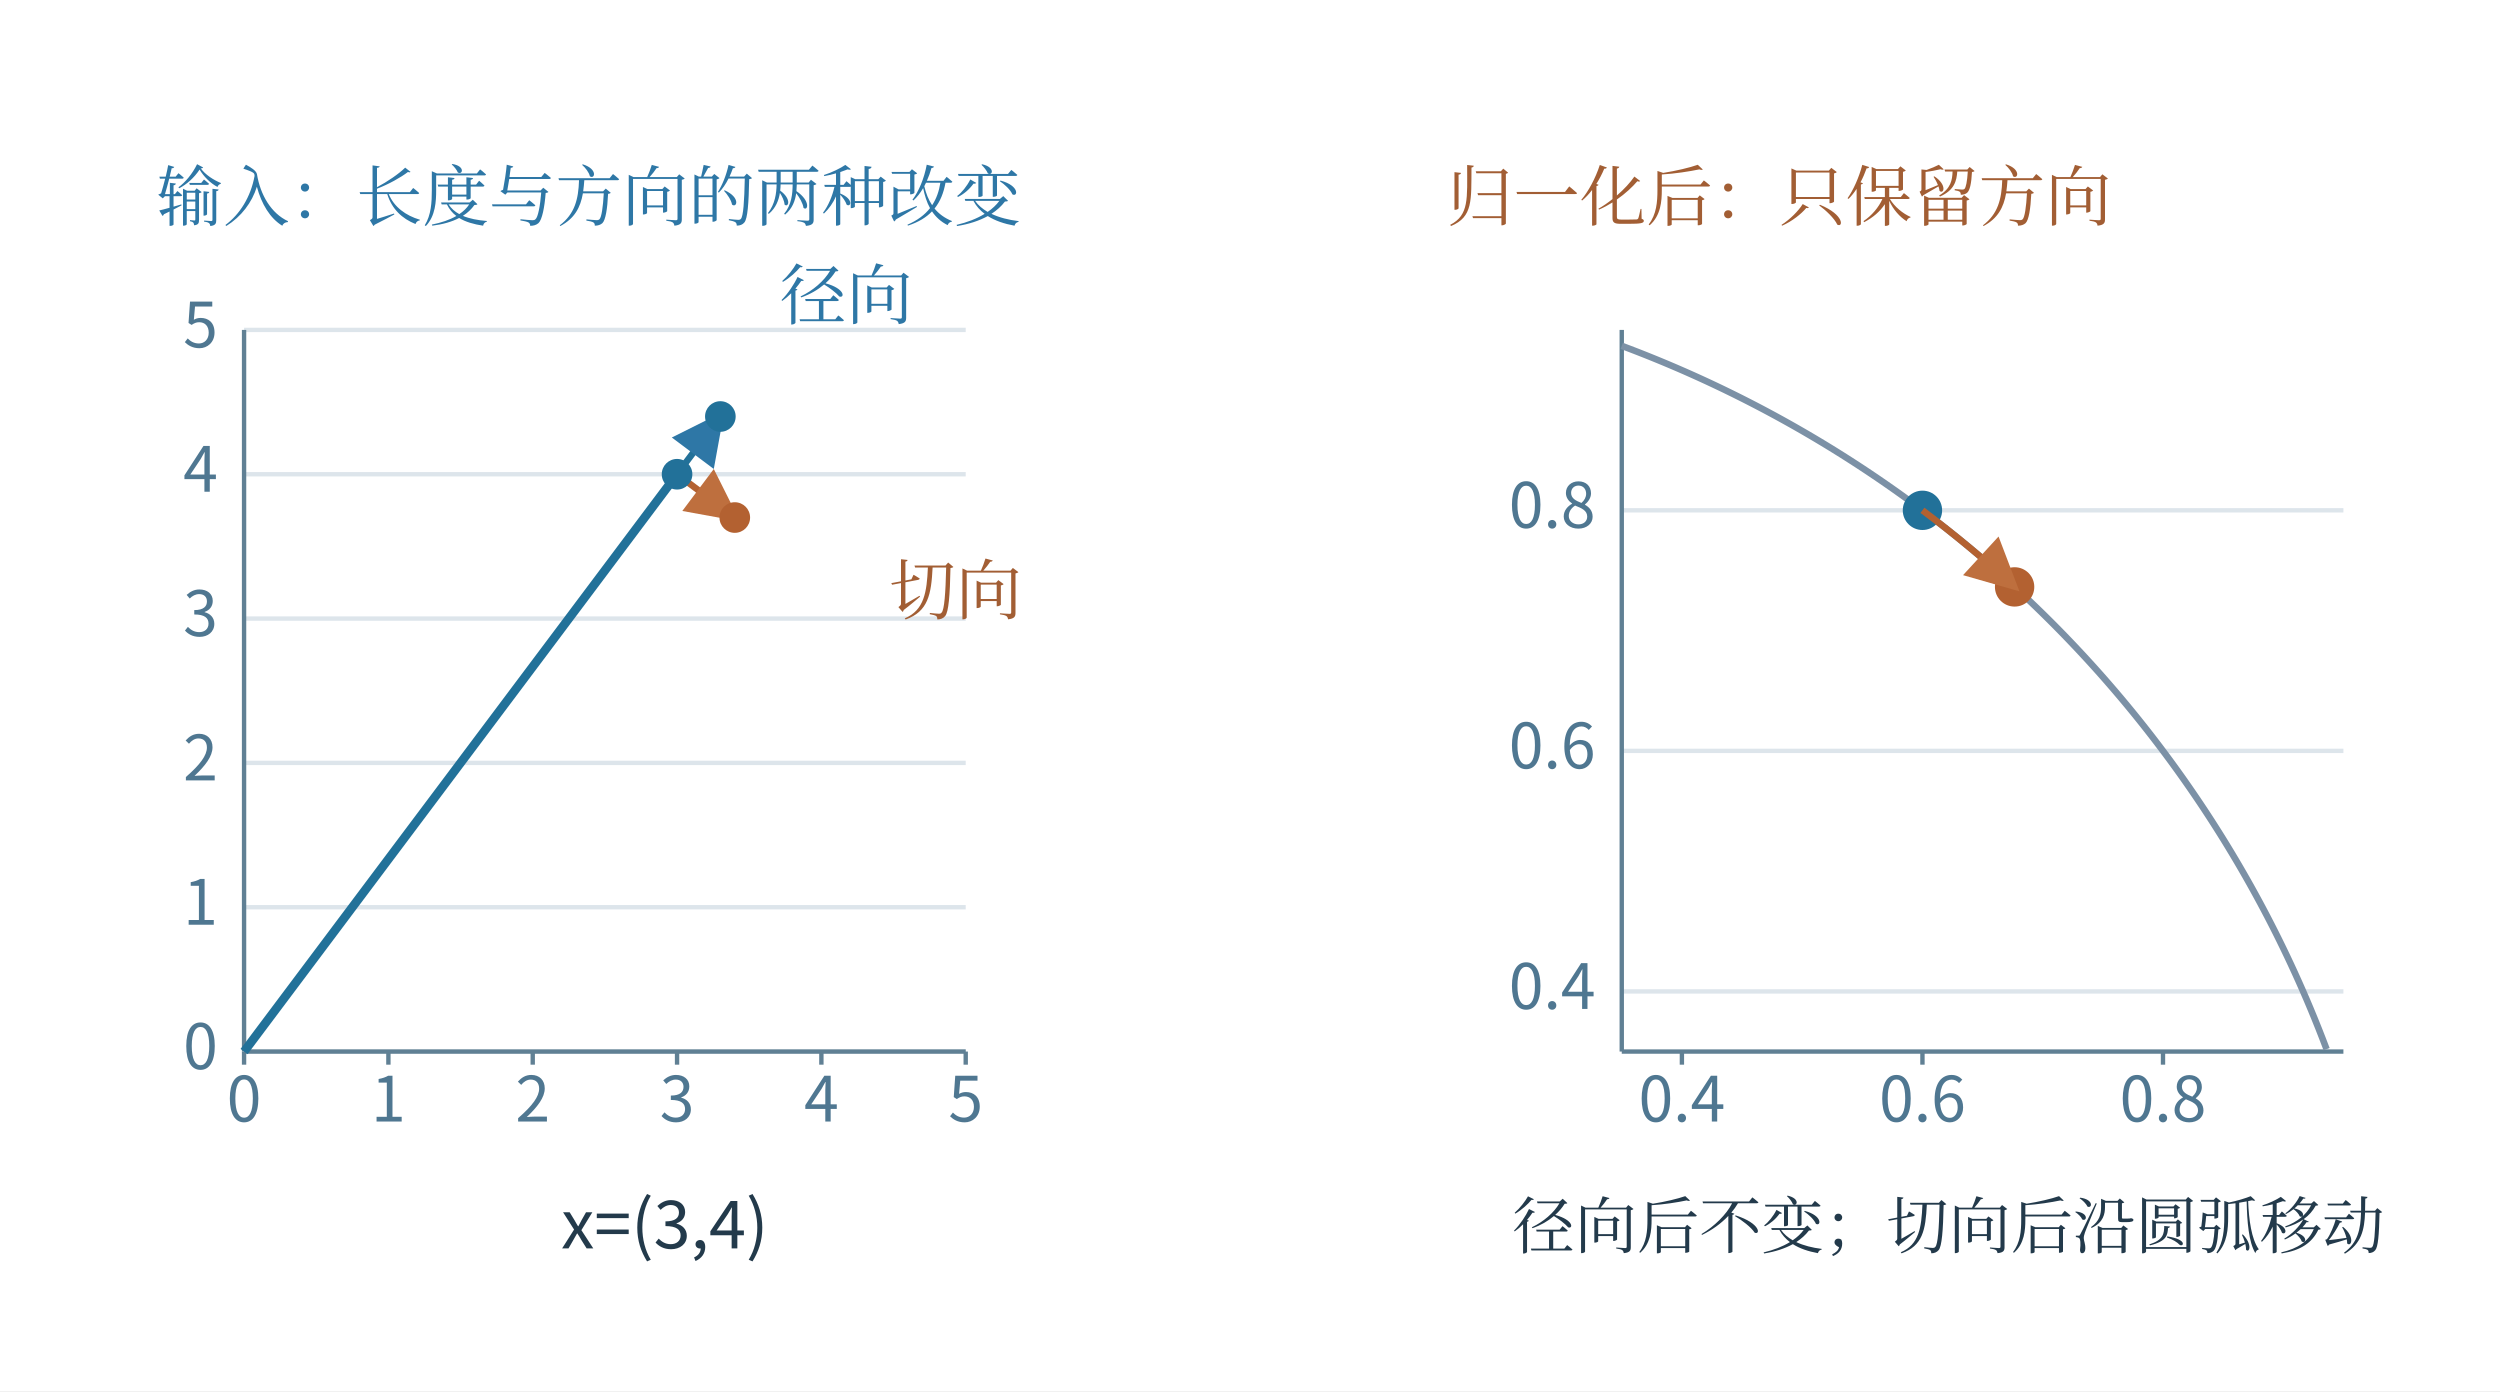
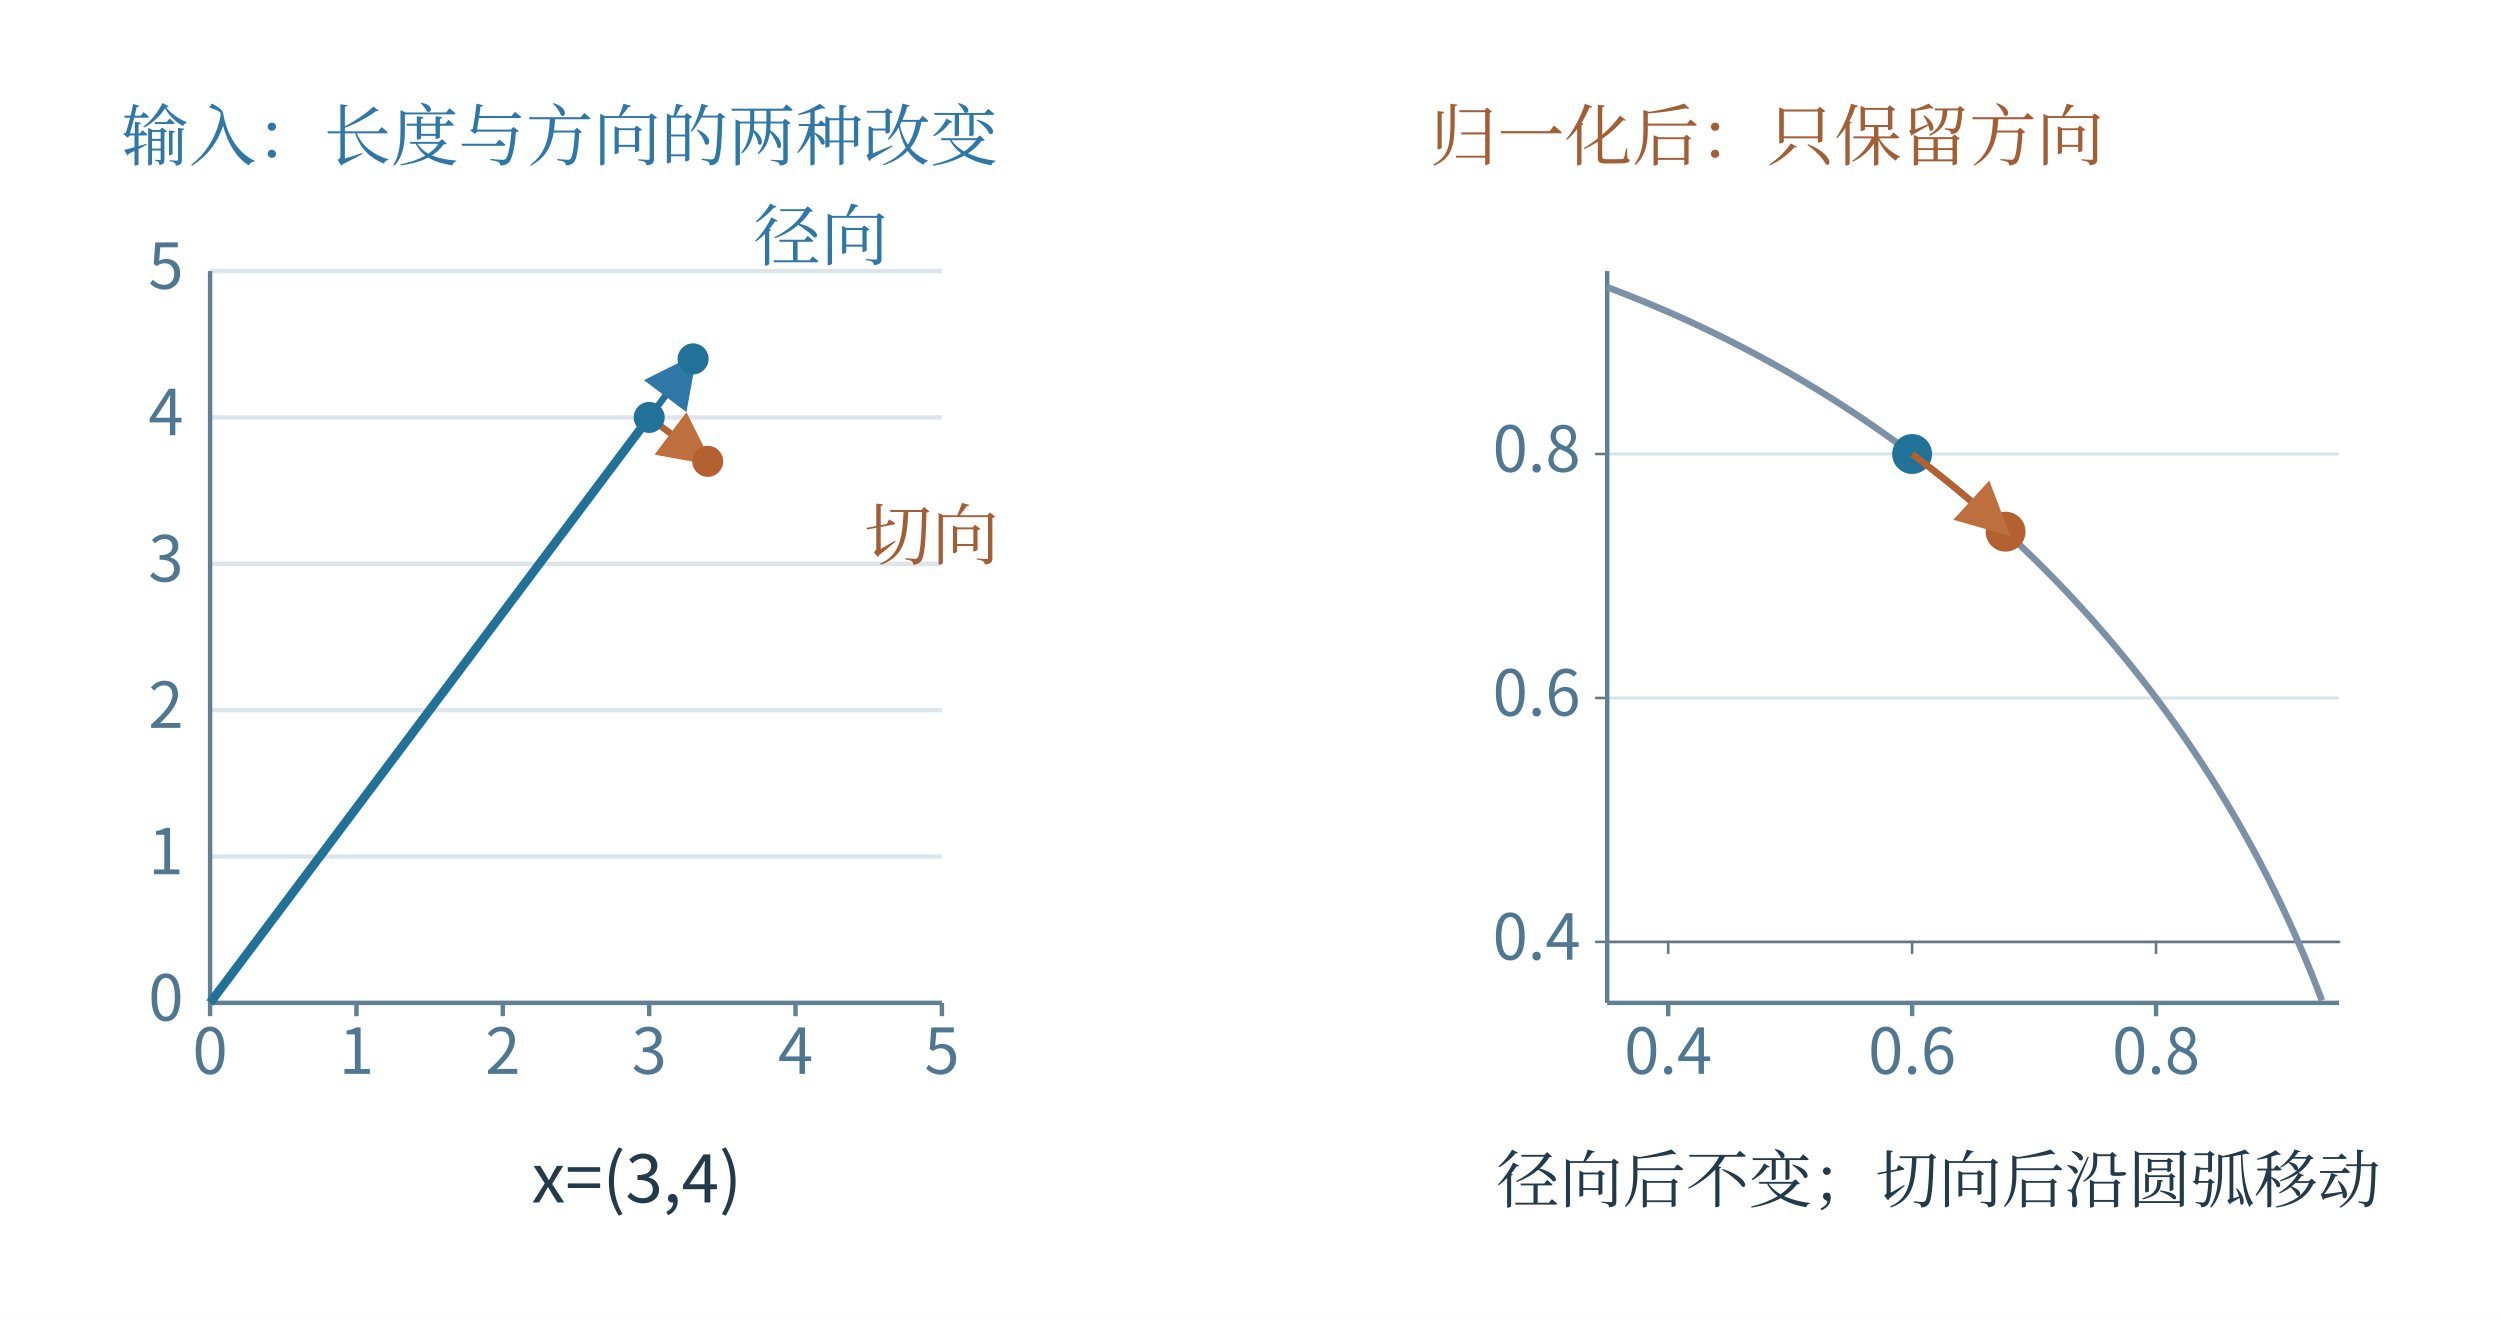
- <svg xmlns="http://www.w3.org/2000/svg" width="996.48" height="554.48" viewBox="-18.24 28.76 996.48 554.48" role="img" aria-labelledby="artwork-title artwork-desc">
+ <svg xmlns="http://www.w3.org/2000/svg" xmlns:xlink="http://www.w3.org/1999/xlink" role="img" aria-labelledby="plate-caption" aria-describedby="plate-alt" viewBox="0 0 1360 718" width="1360" height="718">
  <defs>
-     <clipPath id="artwork-view">
-       <rect x="25" y="76" width="910" height="467.784" />
+     <clipPath id="plate-view-0">
+       <rect x="-18.24" y="90.176" width="996.48" height="445.665" />
    </clipPath>
-   </defs>
-   <rect id="edition-paper" x="-18.24" y="28.76" width="996.48" height="554.48" fill="#ffffff" />
-   <svg id="edition-view" x="0" y="47" width="960" height="518" viewBox="0 47 960 518" overflow="hidden">
-     <rect width="960" height="565" fill="#ffffff" />
-     <g clip-path="url(#artwork-view)">
-       <g transform="translate(-8.122605 20.79569) scale(0.871648)">
-         <g>
-           <rect width="1200" height="600" fill="#ffffff" />
-           <defs>
-             <marker id="arrow-blue" markerWidth="8" markerHeight="8" refX="7" refY="4" orient="auto">
-               <path d="M0 0 L8 4 L0 8 Z" fill="#2e77a6" />
-             </marker>
-             <marker id="arrow-orange" markerWidth="8" markerHeight="8" refX="7" refY="4" orient="auto">
-               <path d="M0 0 L8 4 L0 8 Z" fill="#be6f3e" />
-             </marker>
-           </defs>
-           <g font-family="Microsoft YaHei,Noto Sans CJK SC,sans-serif">
-             <text x="60" y="110" font-size="30.402px" fill="#2e77a6" text-anchor="start" font-weight="400" font-family="SimSun, Noto Serif CJK SC, STSong, Microsoft YaHei, serif">输入：长度与方向的两种改变</text>
-             <text x="650" y="110" font-size="30.402px" fill="#a25e34" text-anchor="start" font-weight="400" font-family="SimSun, Noto Serif CJK SC, STSong, Microsoft YaHei, serif">归一化后：只保留方向</text>
-             <line x1="100" y1="490.0" x2="430" y2="490.0" stroke="#dde5eb" stroke-width="2" />
-             <text x="88" y="498.0" font-size="28.56px" fill="#4f7791" text-anchor="end" font-weight="400">0</text>
-             <line x1="100" y1="424.0" x2="430" y2="424.0" stroke="#dde5eb" stroke-width="2" />
-             <text x="88" y="432.0" font-size="28.56px" fill="#4f7791" text-anchor="end" font-weight="400">1</text>
-             <line x1="100" y1="358.0" x2="430" y2="358.0" stroke="#dde5eb" stroke-width="2" />
-             <text x="88" y="366.0" font-size="28.56px" fill="#4f7791" text-anchor="end" font-weight="400">2</text>
-             <line x1="100" y1="292.0" x2="430" y2="292.0" stroke="#dde5eb" stroke-width="2" />
-             <text x="88" y="300.0" font-size="28.56px" fill="#4f7791" text-anchor="end" font-weight="400">3</text>
-             <line x1="100" y1="226.0" x2="430" y2="226.0" stroke="#dde5eb" stroke-width="2" />
-             <text x="88" y="234.0" font-size="28.56px" fill="#4f7791" text-anchor="end" font-weight="400">4</text>
-             <line x1="100" y1="160.0" x2="430" y2="160.0" stroke="#dde5eb" stroke-width="2" />
-             <text x="88" y="168.0" font-size="28.56px" fill="#4f7791" text-anchor="end" font-weight="400">5</text>
-             <line x1="100" y1="160" x2="100" y2="490" stroke="#608094" stroke-width="2" />
-             <line x1="100" y1="490" x2="430" y2="490" stroke="#608094" stroke-width="2" />
-             <line x1="100.0" y1="490.0" x2="100.0" y2="496.0" stroke="#608094" stroke-width="2" />
-             <text x="100.0" y="522.0" font-size="28.56px" fill="#4f7791" text-anchor="middle" font-weight="400">0</text>
-             <line x1="166.0" y1="490.0" x2="166.0" y2="496.0" stroke="#608094" stroke-width="2" />
-             <text x="166.0" y="522.0" font-size="28.56px" fill="#4f7791" text-anchor="middle" font-weight="400">1</text>
-             <line x1="232.0" y1="490.0" x2="232.0" y2="496.0" stroke="#608094" stroke-width="2" />
-             <text x="232.0" y="522.0" font-size="28.56px" fill="#4f7791" text-anchor="middle" font-weight="400">2</text>
-             <line x1="298.0" y1="490.0" x2="298.0" y2="496.0" stroke="#608094" stroke-width="2" />
-             <text x="298.0" y="522.0" font-size="28.56px" fill="#4f7791" text-anchor="middle" font-weight="400">3</text>
-             <line x1="364.0" y1="490.0" x2="364.0" y2="496.0" stroke="#608094" stroke-width="2" />
-             <text x="364.0" y="522.0" font-size="28.56px" fill="#4f7791" text-anchor="middle" font-weight="400">4</text>
-             <line x1="430.0" y1="490.0" x2="430.0" y2="496.0" stroke="#608094" stroke-width="2" />
-             <text x="430.0" y="522.0" font-size="28.56px" fill="#4f7791" text-anchor="middle" font-weight="400">5</text>
-             <polyline points="100.000,490.000 298.000,226.000" fill="none" stroke="#227199" stroke-width="4" stroke-linejoin="round" />
-             <line stroke="#227199" stroke-width="3" fill="none" marker-end="url(#arrow-blue)" x1="298" y1="226" x2="317.8" y2="199.6" />
-             <circle cx="317.8" cy="199.6" r="7" fill="#227199" />
-             <line stroke="#b36131" stroke-width="3" fill="none" marker-end="url(#arrow-orange)" x1="298" y1="226" x2="324.4" y2="245.8" />
-             <circle cx="324.4" cy="245.8" r="7" fill="#b36131" />
-             <circle cx="298.0" cy="226.0" r="7" fill="#227199" />
-             <text x="245" y="580" font-size="30.402px" fill="#233a4b" text-anchor="start" font-weight="400">x=(3,4)</text>
-             <text x="345" y="155" font-size="30.402px" fill="#2e77a6" text-anchor="start" font-weight="400" font-family="SimSun, Noto Serif CJK SC, STSong, Microsoft YaHei, serif">径向</text>
-             <text x="395" y="290" font-size="30.402px" fill="#a25e34" text-anchor="start" font-weight="400" font-family="SimSun, Noto Serif CJK SC, STSong, Microsoft YaHei, serif">切向</text>
-             <line x1="730" y1="462.5" x2="1060" y2="462.5" stroke="#dde5eb" stroke-width="2" />
-             <text x="718" y="470.5" font-size="28.56px" fill="#4f7791" text-anchor="end" font-weight="400">0.4</text>
-             <line x1="730" y1="352.5" x2="1060" y2="352.5" stroke="#dde5eb" stroke-width="2" />
-             <text x="718" y="360.5" font-size="28.56px" fill="#4f7791" text-anchor="end" font-weight="400">0.6</text>
-             <line x1="730" y1="242.5" x2="1060" y2="242.5" stroke="#dde5eb" stroke-width="2" />
-             <text x="718" y="250.5" font-size="28.56px" fill="#4f7791" text-anchor="end" font-weight="400">0.8</text>
-             <line x1="730" y1="160" x2="730" y2="490" stroke="#608094" stroke-width="2" />
-             <line x1="730" y1="490" x2="1060" y2="490" stroke="#608094" stroke-width="2" />
-             <line x1="757.5" y1="490.0" x2="757.5" y2="496.0" stroke="#608094" stroke-width="2" />
-             <text x="757.5" y="522.0" font-size="28.56px" fill="#4f7791" text-anchor="middle" font-weight="400">0.4</text>
-             <line x1="867.5" y1="490.0" x2="867.5" y2="496.0" stroke="#608094" stroke-width="2" />
-             <text x="867.5" y="522.0" font-size="28.56px" fill="#4f7791" text-anchor="middle" font-weight="400">0.6</text>
-             <line x1="977.5" y1="490.0" x2="977.5" y2="496.0" stroke="#608094" stroke-width="2" />
-             <text x="977.5" y="522.0" font-size="28.56px" fill="#4f7791" text-anchor="middle" font-weight="400">0.8</text>
-             <polyline points="730.000,167.288 731.801,167.964 733.601,168.648 735.402,169.338 737.202,170.036 739.003,170.742 740.803,171.454 742.604,172.174 744.404,172.902 746.205,173.636 748.006,174.379 749.806,175.128 751.607,175.885 753.407,176.650 755.208,177.422 757.008,178.202 758.809,178.990 760.609,179.785 762.410,180.588 764.211,181.399 766.011,182.217 767.812,183.044 769.612,183.878 771.413,184.720 773.213,185.570 775.014,186.428 776.815,187.294 778.615,188.169 780.416,189.051 782.216,189.941 784.017,190.840 785.817,191.747 787.618,192.662 789.418,193.586 791.219,194.518 793.020,195.458 794.820,196.407 796.621,197.364 798.421,198.330 800.222,199.305 802.022,200.289 803.823,201.281 805.623,202.281 807.424,203.291 809.225,204.310 811.025,205.338 812.826,206.374 814.626,207.420 816.427,208.475 818.227,209.539 820.028,210.612 821.828,211.695 823.629,212.787 825.430,213.889 827.230,215.000 829.031,216.121 830.831,217.251 832.632,218.391 834.432,219.541 836.233,220.701 838.034,221.870 839.834,223.050 841.635,224.240 843.435,225.440 845.236,226.651 847.036,227.871 848.837,229.102 850.637,230.344 852.438,231.596 854.239,232.859 856.039,234.133 857.840,235.418 859.640,236.713 861.441,238.020 863.241,239.338 865.042,240.667 866.842,242.008 868.643,243.360 870.444,244.723 872.244,246.098 874.045,247.485 875.845,248.884 877.646,250.295 879.446,251.719 881.247,253.154 883.047,254.602 884.848,256.062 886.649,257.535 888.449,259.021 890.250,260.519 892.050,262.031 893.851,263.556 895.651,265.094 897.452,266.646 899.253,268.211 901.053,269.790 902.854,271.384 904.654,272.991 906.455,274.612 908.255,276.248 910.056,277.899 911.856,279.564 913.657,281.245 915.458,282.940 917.258,284.651 919.059,286.378 920.859,288.120 922.660,289.878 924.460,291.653 926.261,293.443 928.061,295.251 929.862,297.075 931.663,298.917 933.463,300.776 935.264,302.653 937.064,304.547 938.865,306.460 940.665,308.391 942.466,310.341 944.266,312.309 946.067,314.298 947.868,316.305 949.668,318.333 951.469,320.381 953.269,322.450 955.070,324.540 956.870,326.651 958.671,328.784 960.472,330.939 962.272,333.117 964.073,335.317 965.873,337.541 967.674,339.789 969.474,342.062 971.275,344.359 973.075,346.682 974.876,349.030 976.677,351.405 978.477,353.807 980.278,356.236 982.078,358.694 983.879,361.181 985.679,363.697 987.480,366.244 989.280,368.821 991.081,371.430 992.882,374.072 994.682,376.748 996.483,379.457 998.283,382.202 1000.084,384.983 1001.884,387.802 1003.685,390.658 1005.485,393.554 1007.286,396.491 1009.087,399.470 1010.887,402.492 1012.688,405.558 1014.488,408.671 1016.289,411.832 1018.089,415.042 1019.890,418.303 1021.691,421.618 1023.491,424.987 1025.292,428.415 1027.092,431.902 1028.893,435.451 1030.693,439.065 1032.494,442.748 1034.294,446.501 1036.095,450.330 1037.896,454.236 1039.696,458.225 1041.497,462.302 1043.297,466.469 1045.098,470.735 1046.898,475.103 1048.699,479.582 1050.499,484.178 1052.300,488.900" fill="none" stroke="#7c91a6" stroke-width="3" stroke-linejoin="round" />
-             <circle cx="867.5" cy="242.5" r="9" fill="#227199" />
-             <circle cx="909.644" cy="277.52" r="9" fill="#b36131" />
-             <path d="M867.5,242.5 A550,550 0 0 1 909.644,277.52" fill="none" stroke="#b36131" stroke-width="3" marker-end="url(#arrow-orange)" />
-             <text x="680" y="580" font-size="28.485px" fill="#233a4b" text-anchor="start" font-weight="400" font-family="SimSun, Noto Serif CJK SC, STSong, Microsoft YaHei, serif">径向后不变；切向后沿圆弧移动</text>
+     <g id="plate-scene">
+       <defs>
+         <clipPath id="artwork-view">
+           <rect x="25" y="76" width="910" height="467.784" />
+         </clipPath>
+       </defs>
+       <rect id="edition-paper" x="-18.24" y="28.76" width="996.48" height="554.48" fill="#ffffff" />
+       <svg id="edition-view" x="0" y="47" width="960" height="518" viewBox="0 47 960 518" overflow="hidden">
+         <rect width="960" height="565" fill="#ffffff" />
+         <g clip-path="url(#artwork-view)">
+           <g transform="translate(-8.122605 20.79569) scale(0.871648)">
+             <g>
+               <rect width="1200" height="600" fill="#ffffff" />
+               <defs>
+                 <marker id="arrow-blue" markerWidth="8" markerHeight="8" refX="7" refY="4" orient="auto">
+                   <path d="M0 0 L8 4 L0 8 Z" fill="#2e77a6" />
+                 </marker>
+                 <marker id="arrow-orange" markerWidth="8" markerHeight="8" refX="7" refY="4" orient="auto">
+                   <path d="M0 0 L8 4 L0 8 Z" fill="#be6f3e" />
+                 </marker>
+               </defs>
+               <g font-family="Microsoft YaHei,Noto Sans CJK SC,sans-serif">
+                 <text x="60" y="110" font-size="30.402px" fill="#2e77a6" text-anchor="start" font-weight="400" font-family="SimSun, Noto Serif CJK SC, STSong, Microsoft YaHei, serif">输入：长度与方向的两种改变</text>
+                 <text x="650" y="110" font-size="30.402px" fill="#a25e34" text-anchor="start" font-weight="400" font-family="SimSun, Noto Serif CJK SC, STSong, Microsoft YaHei, serif">归一化后：只保留方向</text>
+                 <line x1="100" y1="490.0" x2="430" y2="490.0" stroke="#dde5eb" stroke-width="2" />
+                 <text x="88" y="498.0" font-size="28.56px" fill="#4f7791" text-anchor="end" font-weight="400">0</text>
+                 <line x1="100" y1="424.0" x2="430" y2="424.0" stroke="#dde5eb" stroke-width="2" />
+                 <text x="88" y="432.0" font-size="28.56px" fill="#4f7791" text-anchor="end" font-weight="400">1</text>
+                 <line x1="100" y1="358.0" x2="430" y2="358.0" stroke="#dde5eb" stroke-width="2" />
+                 <text x="88" y="366.0" font-size="28.56px" fill="#4f7791" text-anchor="end" font-weight="400">2</text>
+                 <line x1="100" y1="292.0" x2="430" y2="292.0" stroke="#dde5eb" stroke-width="2" />
+                 <text x="88" y="300.0" font-size="28.56px" fill="#4f7791" text-anchor="end" font-weight="400">3</text>
+                 <line x1="100" y1="226.0" x2="430" y2="226.0" stroke="#dde5eb" stroke-width="2" />
+                 <text x="88" y="234.0" font-size="28.56px" fill="#4f7791" text-anchor="end" font-weight="400">4</text>
+                 <line x1="100" y1="160.0" x2="430" y2="160.0" stroke="#dde5eb" stroke-width="2" />
+                 <text x="88" y="168.0" font-size="28.56px" fill="#4f7791" text-anchor="end" font-weight="400">5</text>
+                 <line x1="100" y1="160" x2="100" y2="490" stroke="#608094" stroke-width="2" />
+                 <line x1="100" y1="490" x2="430" y2="490" stroke="#608094" stroke-width="2" />
+                 <line x1="100.0" y1="490.0" x2="100.0" y2="496.0" stroke="#608094" stroke-width="2" />
+                 <text x="100.0" y="522.0" font-size="28.56px" fill="#4f7791" text-anchor="middle" font-weight="400">0</text>
+                 <line x1="166.0" y1="490.0" x2="166.0" y2="496.0" stroke="#608094" stroke-width="2" />
+                 <text x="166.0" y="522.0" font-size="28.56px" fill="#4f7791" text-anchor="middle" font-weight="400">1</text>
+                 <line x1="232.0" y1="490.0" x2="232.0" y2="496.0" stroke="#608094" stroke-width="2" />
+                 <text x="232.0" y="522.0" font-size="28.56px" fill="#4f7791" text-anchor="middle" font-weight="400">2</text>
+                 <line x1="298.0" y1="490.0" x2="298.0" y2="496.0" stroke="#608094" stroke-width="2" />
+                 <text x="298.0" y="522.0" font-size="28.56px" fill="#4f7791" text-anchor="middle" font-weight="400">3</text>
+                 <line x1="364.0" y1="490.0" x2="364.0" y2="496.0" stroke="#608094" stroke-width="2" />
+                 <text x="364.0" y="522.0" font-size="28.56px" fill="#4f7791" text-anchor="middle" font-weight="400">4</text>
+                 <line x1="430.0" y1="490.0" x2="430.0" y2="496.0" stroke="#608094" stroke-width="2" />
+                 <text x="430.0" y="522.0" font-size="28.56px" fill="#4f7791" text-anchor="middle" font-weight="400">5</text>
+                 <polyline points="100.000,490.000 298.000,226.000" fill="none" stroke="#227199" stroke-width="4" stroke-linejoin="round" />
+                 <line stroke="#227199" stroke-width="3" fill="none" marker-end="url(#arrow-blue)" x1="298" y1="226" x2="317.8" y2="199.6" />
+                 <circle cx="317.8" cy="199.6" r="7" fill="#227199" />
+                 <line stroke="#b36131" stroke-width="3" fill="none" marker-end="url(#arrow-orange)" x1="298" y1="226" x2="324.4" y2="245.8" />
+                 <circle cx="324.4" cy="245.8" r="7" fill="#b36131" />
+                 <circle cx="298.0" cy="226.0" r="7" fill="#227199" />
+                 <text x="245" y="580" font-size="30.402px" fill="#233a4b" text-anchor="start" font-weight="400">x=(3,4)</text>
+                 <text x="345" y="155" font-size="30.402px" fill="#2e77a6" text-anchor="start" font-weight="400" font-family="SimSun, Noto Serif CJK SC, STSong, Microsoft YaHei, serif">径向</text>
+                 <text x="395" y="290" font-size="30.402px" fill="#a25e34" text-anchor="start" font-weight="400" font-family="SimSun, Noto Serif CJK SC, STSong, Microsoft YaHei, serif">切向</text>
+                 <line x1="730" y1="462.5" x2="1060" y2="462.5" stroke="#657682" stroke-width="1.25" stroke-linecap="round" />
+                 <text x="718" y="470.5" font-size="28.56px" fill="#4f7791" text-anchor="end" font-weight="400">0.4</text>
+                 <line x1="757.5" y1="462.5" x2="757.5" y2="467.5" stroke="#657682" stroke-width="1.15" stroke-linecap="round" />
+                 <line x1="867.5" y1="462.5" x2="867.5" y2="467.5" stroke="#657682" stroke-width="1.15" stroke-linecap="round" />
+                 <line x1="977.5" y1="462.5" x2="977.5" y2="467.5" stroke="#657682" stroke-width="1.15" stroke-linecap="round" />
+                 <line x1="725" y1="462.5" x2="730" y2="462.5" stroke="#657682" stroke-width="1.15" stroke-linecap="round" />
+                 <line x1="725" y1="352.5" x2="730" y2="352.5" stroke="#657682" stroke-width="1.15" stroke-linecap="round" />
+                 <line x1="725" y1="242.5" x2="730" y2="242.5" stroke="#657682" stroke-width="1.15" stroke-linecap="round" />
+                 <line x1="730" y1="352.5" x2="1060" y2="352.5" stroke="#d6e2e6" stroke-width="1.3" />
+                 <text x="718" y="360.5" font-size="28.56px" fill="#4f7791" text-anchor="end" font-weight="400">0.6</text>
+                 <line x1="730" y1="242.5" x2="1060" y2="242.5" stroke="#d6e2e6" stroke-width="1.3" />
+                 <text x="718" y="250.5" font-size="28.56px" fill="#4f7791" text-anchor="end" font-weight="400">0.8</text>
+                 <line x1="730" y1="160" x2="730" y2="490" stroke="#608094" stroke-width="2" />
+                 <line x1="730" y1="490" x2="1060" y2="490" stroke="#608094" stroke-width="2" />
+                 <line x1="757.5" y1="490.0" x2="757.5" y2="496.0" stroke="#608094" stroke-width="2" />
+                 <text x="757.5" y="522.0" font-size="28.56px" fill="#4f7791" text-anchor="middle" font-weight="400">0.4</text>
+                 <line x1="867.5" y1="490.0" x2="867.5" y2="496.0" stroke="#608094" stroke-width="2" />
+                 <text x="867.5" y="522.0" font-size="28.56px" fill="#4f7791" text-anchor="middle" font-weight="400">0.6</text>
+                 <line x1="977.5" y1="490.0" x2="977.5" y2="496.0" stroke="#608094" stroke-width="2" />
+                 <text x="977.5" y="522.0" font-size="28.56px" fill="#4f7791" text-anchor="middle" font-weight="400">0.8</text>
+                 <polyline points="730.000,167.288 731.801,167.964 733.601,168.648 735.402,169.338 737.202,170.036 739.003,170.742 740.803,171.454 742.604,172.174 744.404,172.902 746.205,173.636 748.006,174.379 749.806,175.128 751.607,175.885 753.407,176.650 755.208,177.422 757.008,178.202 758.809,178.990 760.609,179.785 762.410,180.588 764.211,181.399 766.011,182.217 767.812,183.044 769.612,183.878 771.413,184.720 773.213,185.570 775.014,186.428 776.815,187.294 778.615,188.169 780.416,189.051 782.216,189.941 784.017,190.840 785.817,191.747 787.618,192.662 789.418,193.586 791.219,194.518 793.020,195.458 794.820,196.407 796.621,197.364 798.421,198.330 800.222,199.305 802.022,200.289 803.823,201.281 805.623,202.281 807.424,203.291 809.225,204.310 811.025,205.338 812.826,206.374 814.626,207.420 816.427,208.475 818.227,209.539 820.028,210.612 821.828,211.695 823.629,212.787 825.430,213.889 827.230,215.000 829.031,216.121 830.831,217.251 832.632,218.391 834.432,219.541 836.233,220.701 838.034,221.870 839.834,223.050 841.635,224.240 843.435,225.440 845.236,226.651 847.036,227.871 848.837,229.102 850.637,230.344 852.438,231.596 854.239,232.859 856.039,234.133 857.840,235.418 859.640,236.713 861.441,238.020 863.241,239.338 865.042,240.667 866.842,242.008 868.643,243.360 870.444,244.723 872.244,246.098 874.045,247.485 875.845,248.884 877.646,250.295 879.446,251.719 881.247,253.154 883.047,254.602 884.848,256.062 886.649,257.535 888.449,259.021 890.250,260.519 892.050,262.031 893.851,263.556 895.651,265.094 897.452,266.646 899.253,268.211 901.053,269.790 902.854,271.384 904.654,272.991 906.455,274.612 908.255,276.248 910.056,277.899 911.856,279.564 913.657,281.245 915.458,282.940 917.258,284.651 919.059,286.378 920.859,288.120 922.660,289.878 924.460,291.653 926.261,293.443 928.061,295.251 929.862,297.075 931.663,298.917 933.463,300.776 935.264,302.653 937.064,304.547 938.865,306.460 940.665,308.391 942.466,310.341 944.266,312.309 946.067,314.298 947.868,316.305 949.668,318.333 951.469,320.381 953.269,322.450 955.070,324.540 956.870,326.651 958.671,328.784 960.472,330.939 962.272,333.117 964.073,335.317 965.873,337.541 967.674,339.789 969.474,342.062 971.275,344.359 973.075,346.682 974.876,349.030 976.677,351.405 978.477,353.807 980.278,356.236 982.078,358.694 983.879,361.181 985.679,363.697 987.480,366.244 989.280,368.821 991.081,371.430 992.882,374.072 994.682,376.748 996.483,379.457 998.283,382.202 1000.084,384.983 1001.884,387.802 1003.685,390.658 1005.485,393.554 1007.286,396.491 1009.087,399.470 1010.887,402.492 1012.688,405.558 1014.488,408.671 1016.289,411.832 1018.089,415.042 1019.890,418.303 1021.691,421.618 1023.491,424.987 1025.292,428.415 1027.092,431.902 1028.893,435.451 1030.693,439.065 1032.494,442.748 1034.294,446.501 1036.095,450.330 1037.896,454.236 1039.696,458.225 1041.497,462.302 1043.297,466.469 1045.098,470.735 1046.898,475.103 1048.699,479.582 1050.499,484.178 1052.300,488.900" fill="none" stroke="#7c91a6" stroke-width="3" stroke-linejoin="round" />
+                 <circle cx="867.5" cy="242.5" r="9" fill="#227199" />
+                 <circle cx="909.644" cy="277.52" r="9" fill="#b36131" />
+                 <path d="M867.5,242.5 A550,550 0 0 1 909.644,277.52" fill="none" stroke="#b36131" stroke-width="3" marker-end="url(#arrow-orange)" />
+                 <text x="680" y="580" font-size="28.485px" fill="#233a4b" text-anchor="start" font-weight="400" font-family="SimSun, Noto Serif CJK SC, STSong, Microsoft YaHei, serif">径向后不变；切向后沿圆弧移动</text>
+               </g>
+             </g>
          </g>
        </g>
-       </g>
+       </svg>
    </g>
-   </svg>
+   </defs>
+   <g id="paper-and-content">
+     <rect x="0" y="0" width="1360" height="718" fill="white" />
+     <g transform="translate(4.892534 -74.34235) scale(1.384027)">
+       <use href="#plate-scene" clip-path="url(#plate-view-0)" xlink:href="#plate-scene" />
+     </g>
+   </g>
</svg>
